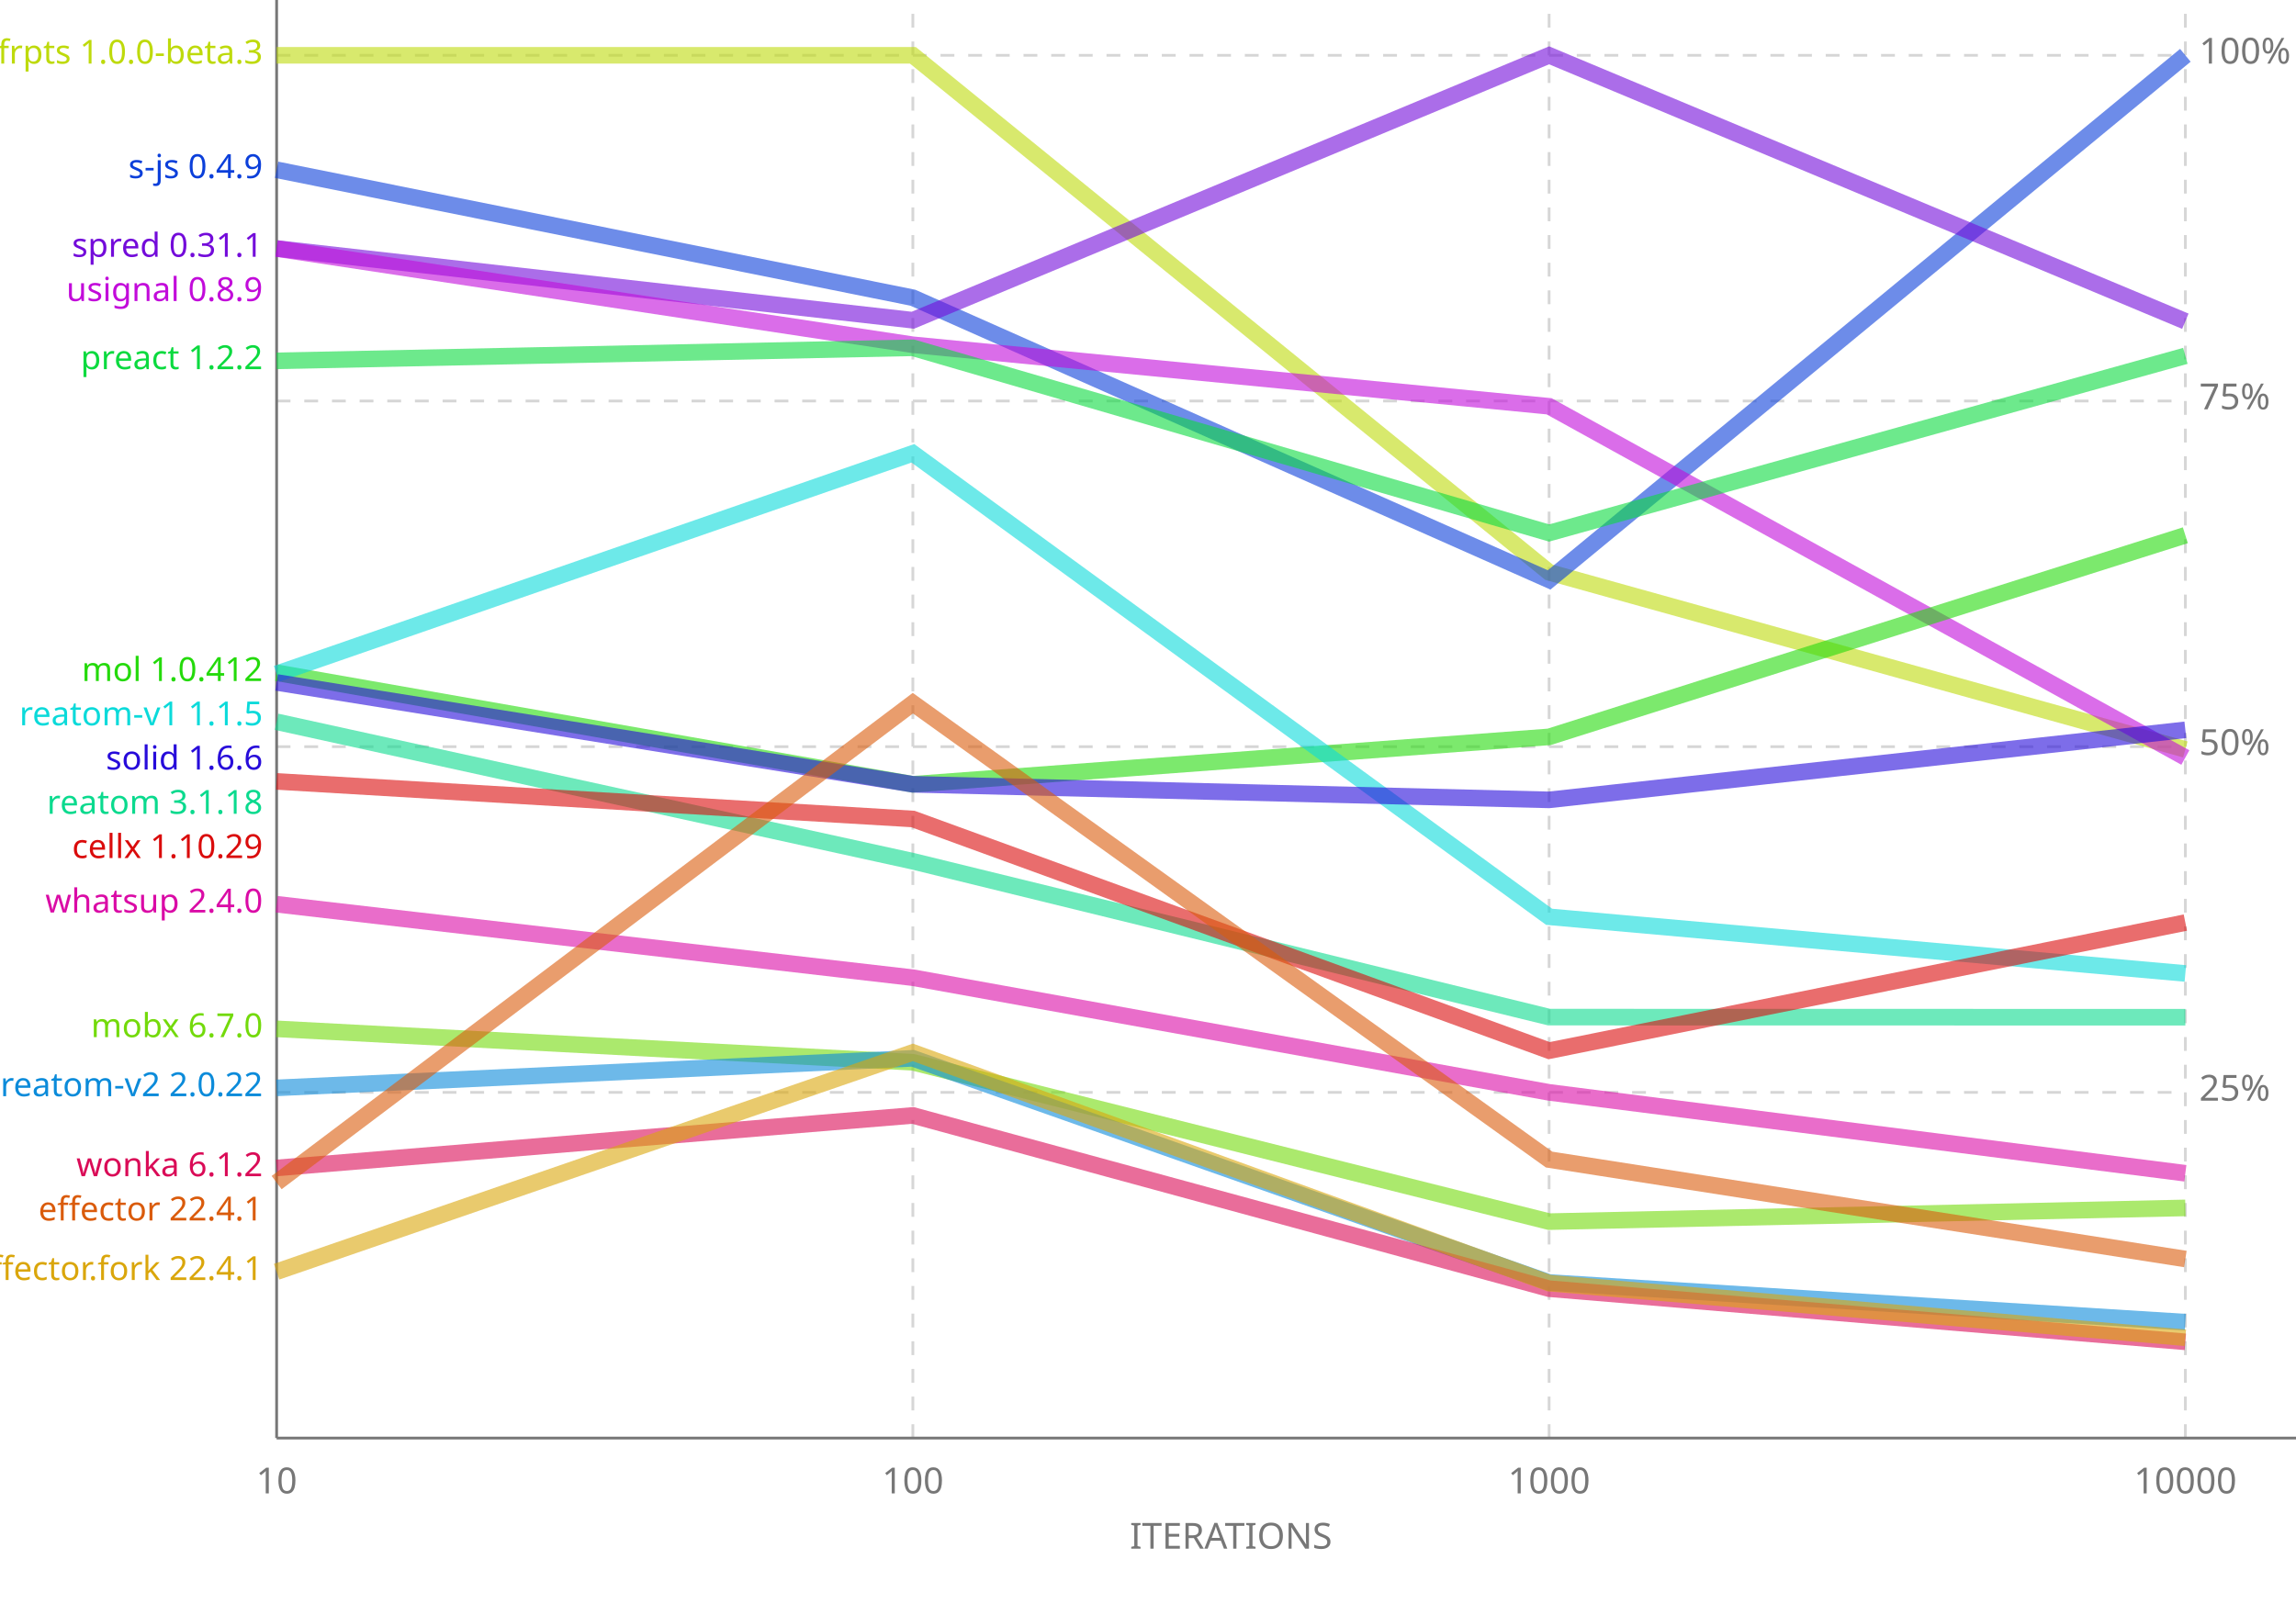
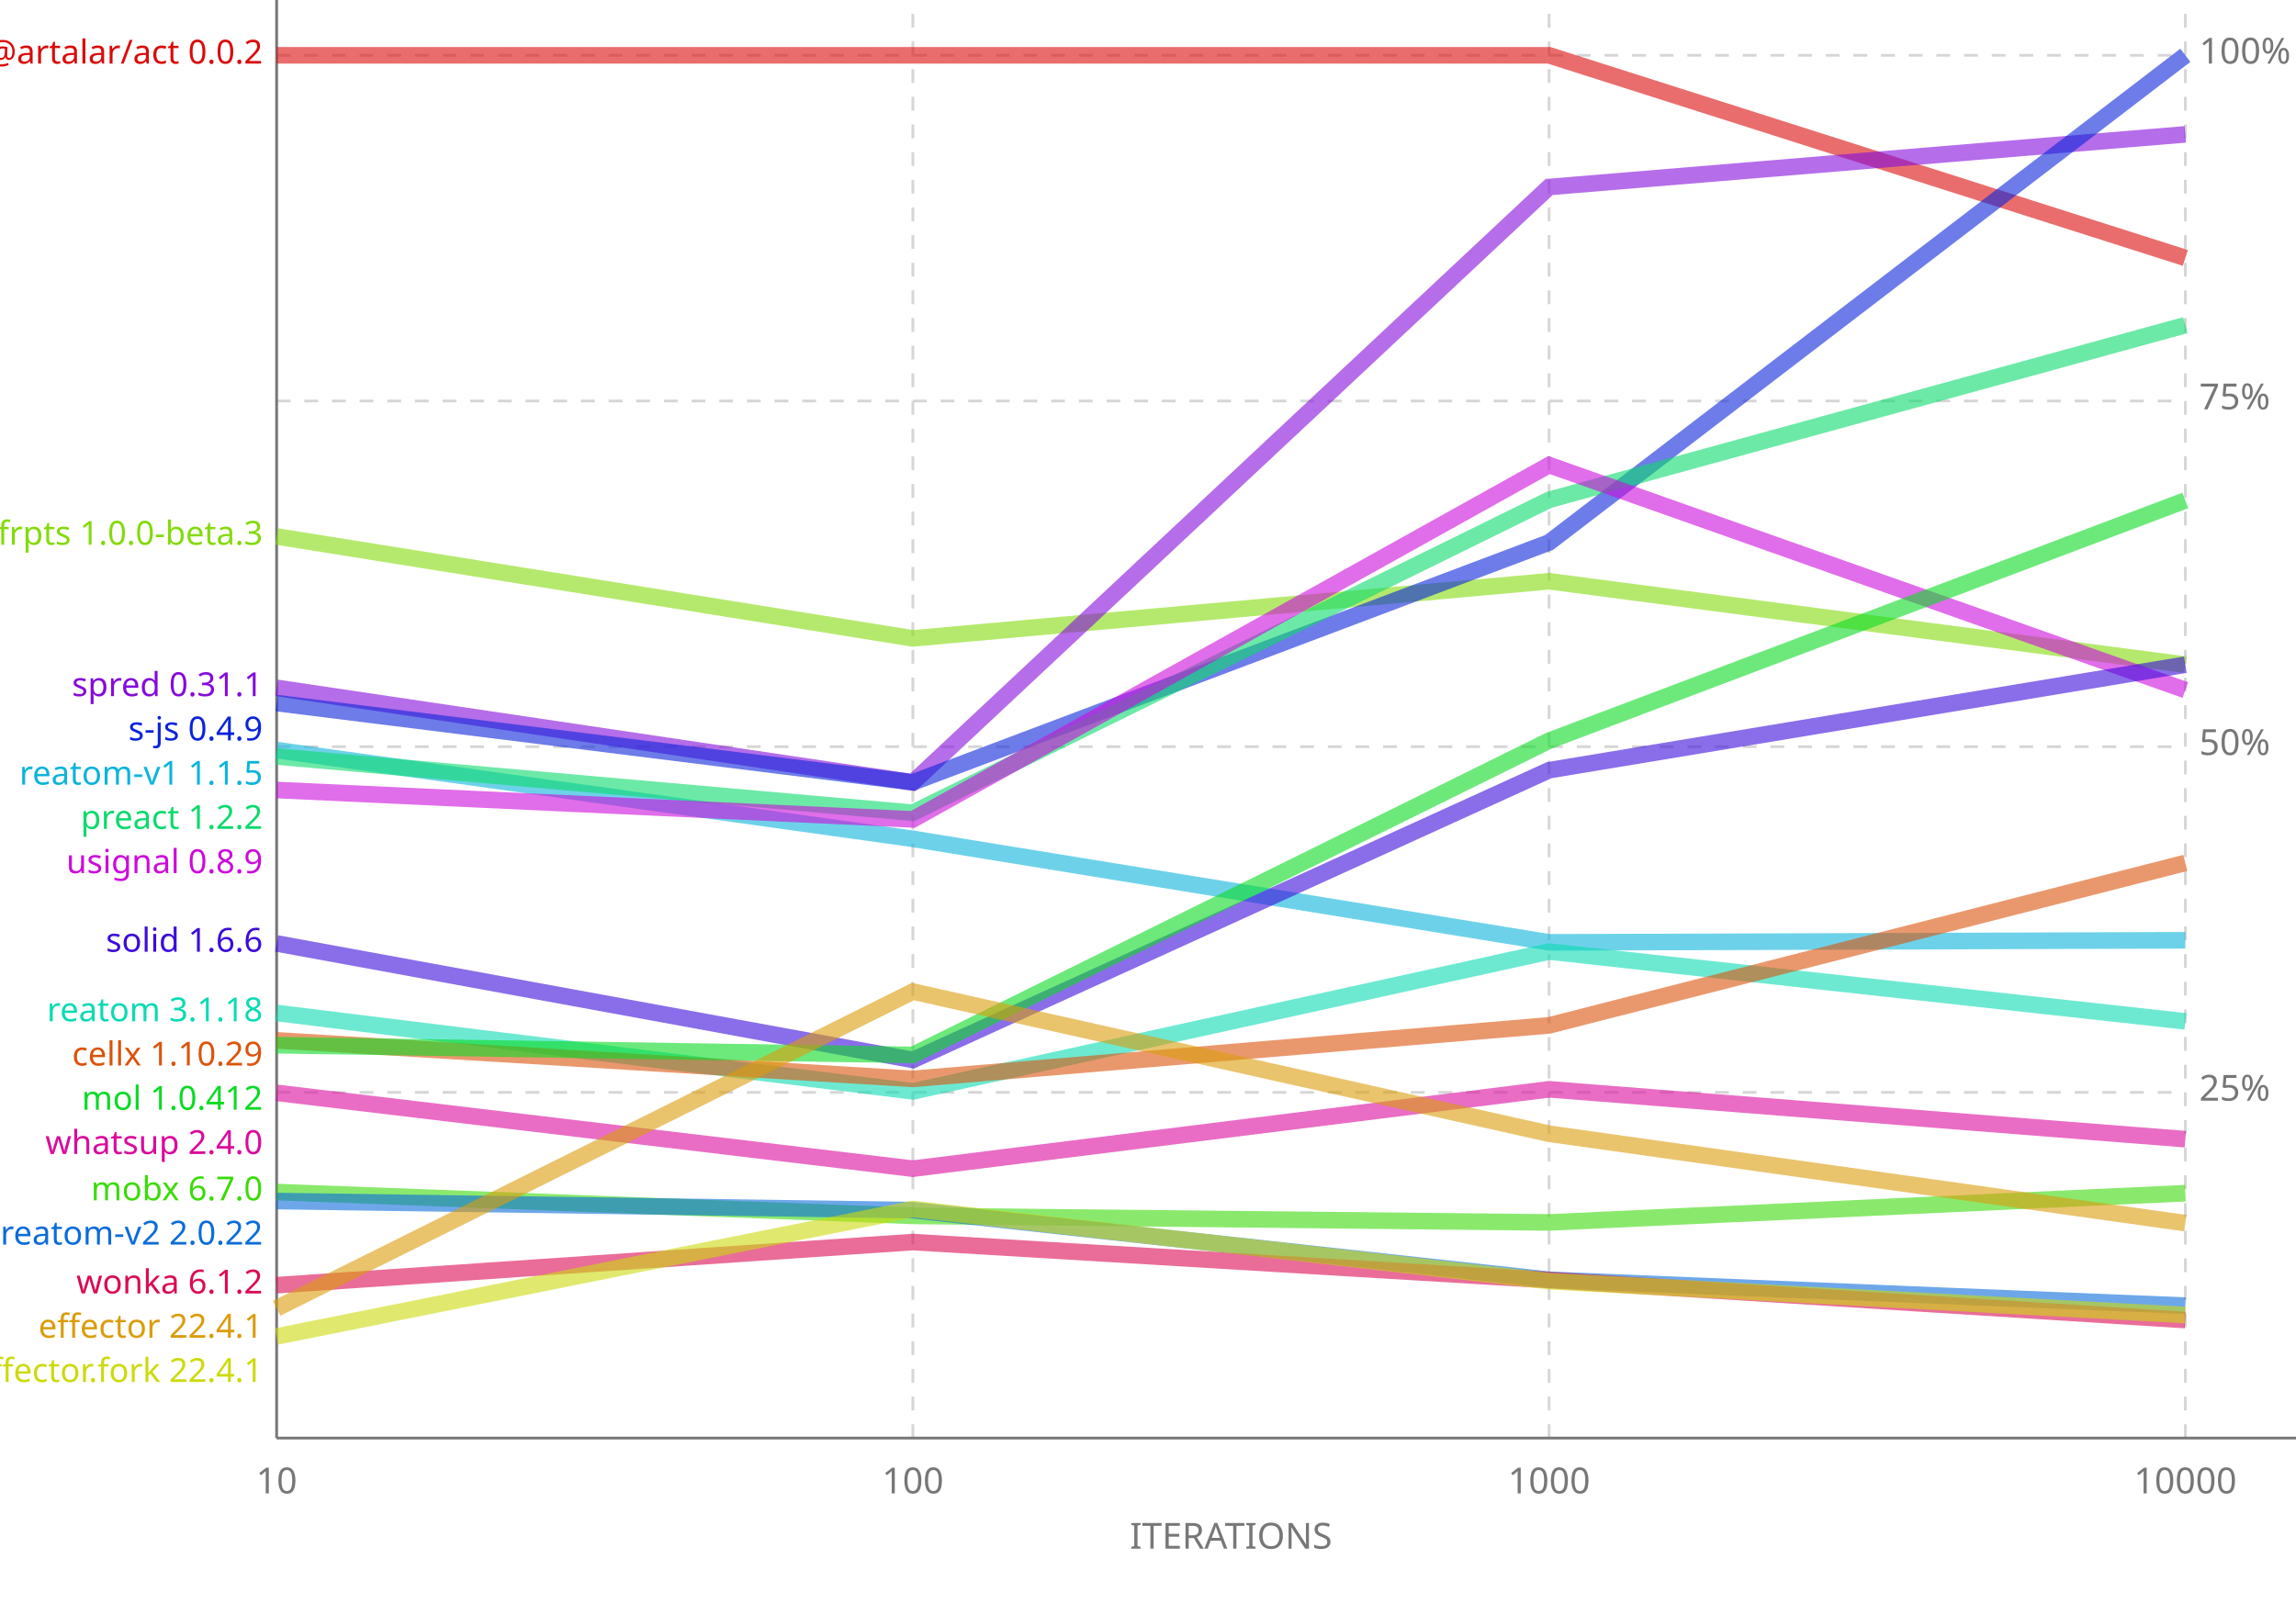
<svg xmlns="http://www.w3.org/2000/svg" id="bench-chart" viewBox="0 0 830 580">
  <style>
    #bench-chart .grid {
      stroke: #777777;
      stroke-width: 1;
    }

    #bench-chart .dashed {
      stroke: #777777;
      opacity: 0.3;
      stroke-width: 1;
      stroke-dasharray: 5, 5;
    }

    #bench-chart .labels {
      fill: #777777;
      font-size: 13px;
      font-family: sans-serif;
    }

    #bench-chart .x-labels {
      text-anchor: middle;
    }

    #bench-chart .y-labels {
      text-anchor: start;
    }

    #bench-chart .lib-label {
      font-size: 12px;
      font-family: sans-serif;
      text-anchor: end;
    }

    #bench-chart .line-med {
      stroke-width: 6;
      opacity: 0.6;
    }
  </style>
  <g class="grid">
    <line x1="100" y1="520" x2="830" y2="520" />
    <line x1="100" y1="520" x2="100" y2="0" />
  </g>
  <g class="dashed">
    <line x1="330" y1="520" x2="330" y2="0" />
    <line x1="560" y1="520" x2="560" y2="0" />
    <line x1="790" y1="520" x2="790" y2="0" />
    <line x1="100" y1="20" x2="790" y2="20" />
    <line x1="100" y1="145" x2="790" y2="145" />
    <line x1="100" y1="270" x2="790" y2="270" />
    <line x1="100" y1="395" x2="790" y2="395" />
  </g>
  <g class="labels x-labels">
    <text x="100" y="540">10</text>
    <text x="330" y="540">100</text>
    <text x="560" y="540">1000</text>
    <text x="790" y="540">10000</text>
    <text x="445" y="560">ITERATIONS</text>
  </g>
  <g class="labels y-labels">
    <text x="795" y="23">100%</text>
    <text x="795" y="148">75%</text>
    <text x="795" y="273">50%</text>
    <text x="795" y="398">25%</text>
  </g>
  <g>
-     <text class="lib-label" x="95" y="23" fill="hsl(68, 90%, 45%)">frpts 1.0.0-beta.3</text>
-     <polyline class="line-med" fill="none" stroke="hsl(68, 90%, 45%)" points="100,20 330,20 560,206.945 790,270.996" />
+     <text class="lib-label" x="95" y="23" fill="hsl(0, 90%, 45%)">@artalar/act 0.0.2</text>
+     <polyline class="line-med" fill="none" stroke="hsl(0, 90%, 45%)" points="100,20 330,20 560,20 790,93.257" />
  </g>
  <g>
-     <text class="lib-label" x="95" y="64.39" fill="hsl(225, 90%, 45%)">s-js 0.4.9</text>
-     <polyline class="line-med" fill="none" stroke="hsl(225, 90%, 45%)" points="100,61.39 330,107.655 560,209.697 790,20" />
+     <text class="lib-label" x="95" y="196.973" fill="hsl(85, 90%, 45%)">frpts 1.0.0-beta.3</text>
+     <polyline class="line-med" fill="none" stroke="hsl(85, 90%, 45%)" points="100,193.973 330,230.832 560,210.175 790,240.347" />
  </g>
  <g>
-     <text class="lib-label" x="95" y="92.847" fill="hsl(270, 90%, 45%)">spred 0.31.1</text>
-     <polyline class="line-med" fill="none" stroke="hsl(270, 90%, 45%)" points="100,89.847 330,115.796 560,20 790,116.154" />
+     <text class="lib-label" x="95" y="251.72" fill="hsl(275, 90%, 45%)">spred 0.31.1</text>
+     <polyline class="line-med" fill="none" stroke="hsl(275, 90%, 45%)" points="100,248.72 330,282.898 560,67.616 790,48.583" />
  </g>
  <g>
-     <text class="lib-label" x="95" y="108.847" fill="hsl(293, 90%, 45%)">usignal 0.8.9</text>
-     <polyline class="line-med" fill="none" stroke="hsl(293, 90%, 45%)" points="100,89.87 330,124.668 560,146.912 790,273.915" />
+     <text class="lib-label" x="95" y="267.72" fill="hsl(233, 90%, 45%)">s-js 0.4.9</text>
+     <polyline class="line-med" fill="none" stroke="hsl(233, 90%, 45%)" points="100,254.229 330,282.898 560,196.154 790,20" />
  </g>
  <g>
-     <text class="lib-label" x="95" y="133.477" fill="hsl(135, 90%, 45%)">preact 1.2.2</text>
-     <polyline class="line-med" fill="none" stroke="hsl(135, 90%, 45%)" points="100,130.477 330,125.763 560,192.739 790,128.677" />
+     <text class="lib-label" x="95" y="283.72" fill="hsl(191, 90%, 45%)">reatom-v1 1.1.5</text>
+     <polyline class="line-med" fill="none" stroke="hsl(191, 90%, 45%)" points="100,271.23 330,303.323 560,340.753 790,340.001" />
  </g>
  <g>
-     <text class="lib-label" x="95" y="246.261" fill="hsl(113, 90%, 45%)">mol 1.0.412</text>
-     <polyline class="line-med" fill="none" stroke="hsl(113, 90%, 45%)" points="100,243.261 330,283.601 560,266.45 790,193.548" />
+     <text class="lib-label" x="95" y="299.72" fill="hsl(148, 90%, 45%)">preact 1.2.2</text>
+     <polyline class="line-med" fill="none" stroke="hsl(148, 90%, 45%)" points="100,273.556 330,293.877 560,180.735 790,117.576" />
  </g>
  <g>
-     <text class="lib-label" x="95" y="262.261" fill="hsl(180, 90%, 45%)">reatom-v1 1.1.5</text>
-     <polyline class="line-med" fill="none" stroke="hsl(180, 90%, 45%)" points="100,243.649 330,163.917 560,331.51 790,352" />
+     <text class="lib-label" x="95" y="315.72" fill="hsl(296, 90%, 45%)">usignal 0.8.9</text>
+     <polyline class="line-med" fill="none" stroke="hsl(296, 90%, 45%)" points="100,285.665 330,296.298 560,168.153 790,249.511" />
  </g>
  <g>
-     <text class="lib-label" x="95" y="278.261" fill="hsl(248, 90%, 45%)">solid 1.6.6</text>
-     <polyline class="line-med" fill="none" stroke="hsl(248, 90%, 45%)" points="100,246.769 330,283.601 560,289.23 790,263.903" />
+     <text class="lib-label" x="95" y="344.147" fill="hsl(254, 90%, 45%)">solid 1.6.6</text>
+     <polyline class="line-med" fill="none" stroke="hsl(254, 90%, 45%)" points="100,341.147 330,383.28 560,278.497 790,240.347" />
  </g>
  <g>
-     <text class="lib-label" x="95" y="294.261" fill="hsl(158, 90%, 45%)">reatom 3.1.18</text>
-     <polyline class="line-med" fill="none" stroke="hsl(158, 90%, 45%)" points="100,260.996 330,311.426 560,367.785 790,367.826" />
+     <text class="lib-label" x="95" y="369.287" fill="hsl(169, 90%, 45%)">reatom 3.1.18</text>
+     <polyline class="line-med" fill="none" stroke="hsl(169, 90%, 45%)" points="100,366.287 330,394.637 560,344.076 790,369.319" />
  </g>
  <g>
-     <text class="lib-label" x="95" y="310.261" fill="hsl(0, 90%, 45%)">cellx 1.10.29</text>
-     <polyline class="line-med" fill="none" stroke="hsl(0, 90%, 45%)" points="100,282.551 330,296.143 560,379.918 790,333.605" />
+     <text class="lib-label" x="95" y="385.287" fill="hsl(21, 90%, 45%)">cellx 1.10.29</text>
+     <polyline class="line-med" fill="none" stroke="hsl(21, 90%, 45%)" points="100,376.182 330,390.126 560,370.777 790,312.03" />
  </g>
  <g>
-     <text class="lib-label" x="95" y="329.973" fill="hsl(315, 90%, 45%)">whatsup 2.4.0</text>
-     <polyline class="line-med" fill="none" stroke="hsl(315, 90%, 45%)" points="100,326.973 330,353.528 560,395 790,424.253" />
+     <text class="lib-label" x="95" y="401.287" fill="hsl(127, 90%, 45%)">mol 1.0.412</text>
+     <polyline class="line-med" fill="none" stroke="hsl(127, 90%, 45%)" points="100,377.933 330,381.457 560,267.823 790,180.951" />
  </g>
  <g>
-     <text class="lib-label" x="95" y="375.027" fill="hsl(90, 90%, 45%)">mobx 6.7.0</text>
-     <polyline class="line-med" fill="none" stroke="hsl(90, 90%, 45%)" points="100,372.027 330,384.114 560,441.74 790,436.778" />
+     <text class="lib-label" x="95" y="417.287" fill="hsl(318, 90%, 45%)">whatsup 2.4.0</text>
+     <polyline class="line-med" fill="none" stroke="hsl(318, 90%, 45%)" points="100,395.168 330,422.594 560,393.891 790,411.922" />
  </g>
  <g>
-     <text class="lib-label" x="95" y="396.375" fill="hsl(203, 90%, 45%)">reatom-v2 2.0.22</text>
-     <polyline class="line-med" fill="none" stroke="hsl(203, 90%, 45%)" points="100,393.375 330,382.684 560,463.748 790,478.084" />
+     <text class="lib-label" x="95" y="434.03" fill="hsl(106, 90%, 45%)">mobx 6.7.0</text>
+     <polyline class="line-med" fill="none" stroke="hsl(106, 90%, 45%)" points="100,431.03 330,439.66 560,442.027 790,431.453" />
  </g>
  <g>
-     <text class="lib-label" x="95" y="425.319" fill="hsl(338, 90%, 45%)">wonka 6.1.2</text>
-     <polyline class="line-med" fill="none" stroke="hsl(338, 90%, 45%)" points="100,422.319 330,403.337 560,465.987 790,485.203" />
+     <text class="lib-label" x="95" y="450.03" fill="hsl(212, 90%, 45%)">reatom-v2 2.0.22</text>
+     <polyline class="line-med" fill="none" stroke="hsl(212, 90%, 45%)" points="100,434.296 330,437.587 560,462.771 790,472.106" />
  </g>
  <g>
-     <text class="lib-label" x="95" y="441.319" fill="hsl(23, 90%, 45%)">effector 22.4.1</text>
-     <polyline class="line-med" fill="none" stroke="hsl(23, 90%, 45%)" points="100,427.623 330,254.267 560,419.298 790,455.252" />
+     <text class="lib-label" x="95" y="467.716" fill="hsl(339, 90%, 45%)">wonka 6.1.2</text>
+     <polyline class="line-med" fill="none" stroke="hsl(339, 90%, 45%)" points="100,464.716 330,449.128 560,462.885 790,477.328" />
  </g>
  <g>
-     <text class="lib-label" x="95" y="462.848" fill="hsl(45, 90%, 45%)">effector.fork 22.4.1</text>
-     <polyline class="line-med" fill="none" stroke="hsl(45, 90%, 45%)" points="100,459.848 330,380.545 560,463.969 790,483.731" />
+     <text class="lib-label" x="95" y="483.716" fill="hsl(42, 90%, 45%)">effector 22.4.1</text>
+     <polyline class="line-med" fill="none" stroke="hsl(42, 90%, 45%)" points="100,473.069 330,358.545 560,409.955 790,442.292" />
+   </g>
+   <g>
+     <text class="lib-label" x="95" y="499.716" fill="hsl(64, 90%, 45%)">effector.fork 22.4.1</text>
+     <polyline class="line-med" fill="none" stroke="hsl(64, 90%, 45%)" points="100,483.253 330,437.176 560,463.283 790,475.487" />
  </g>
</svg>
